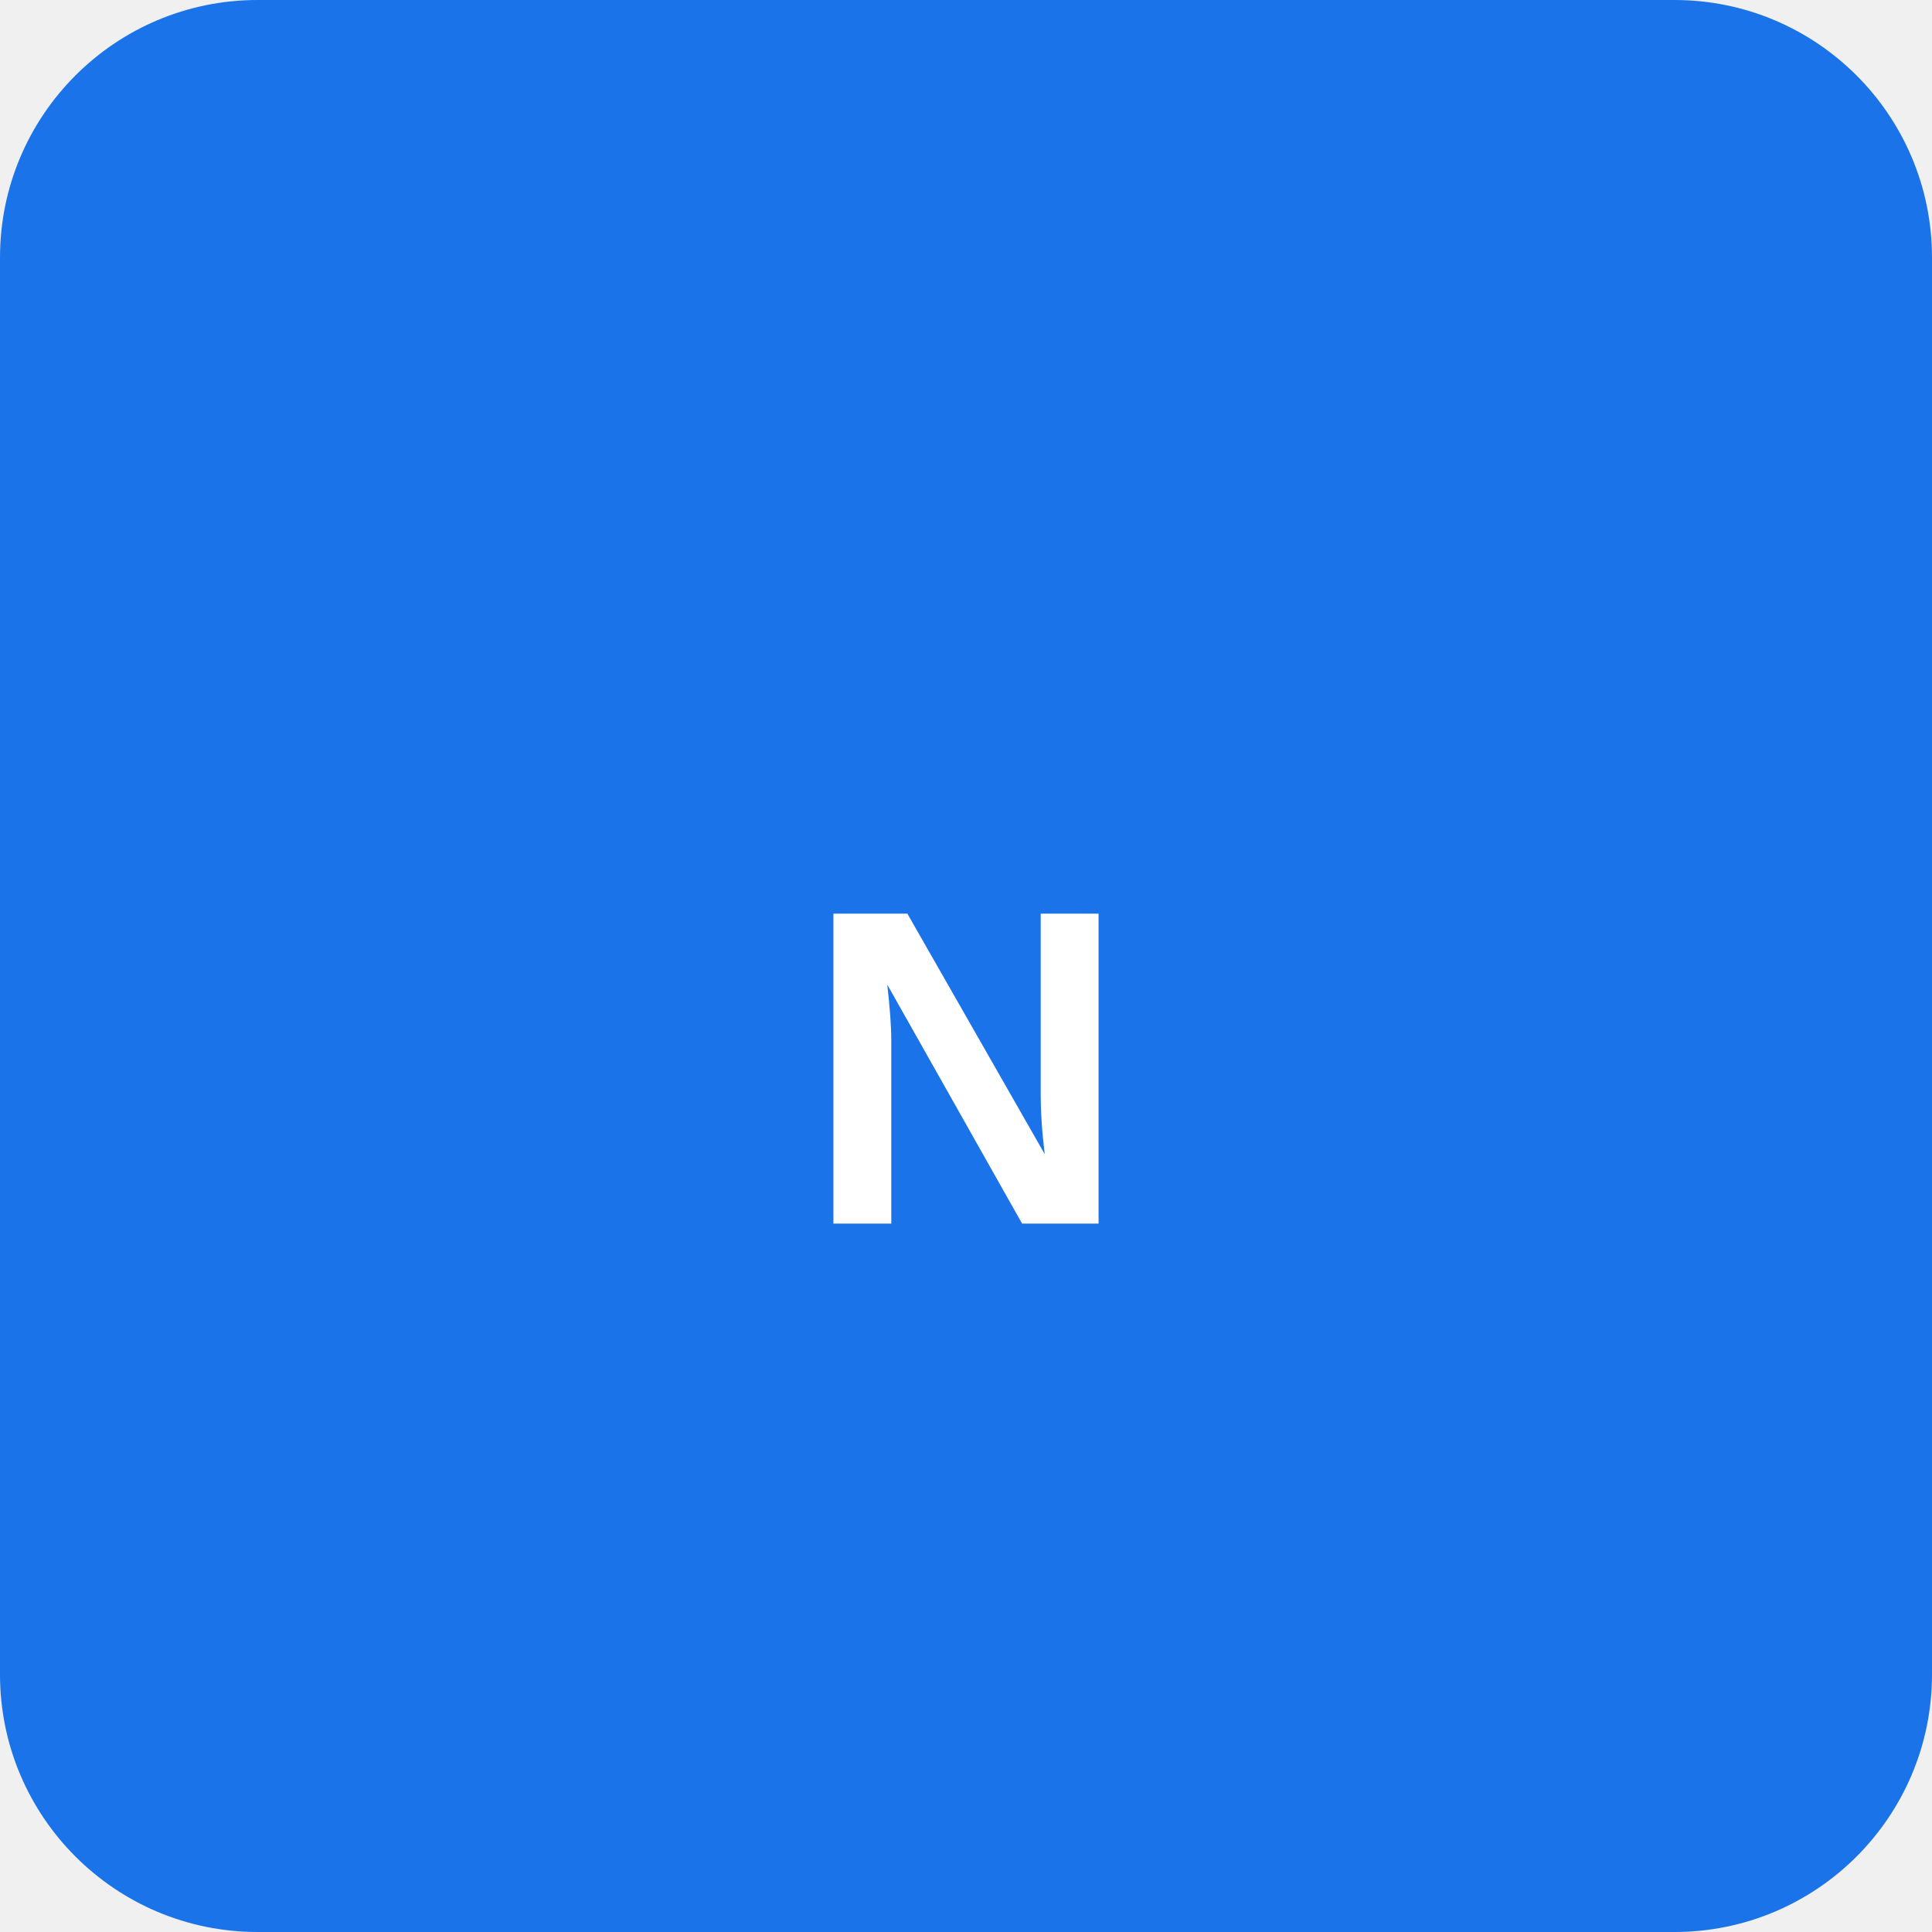
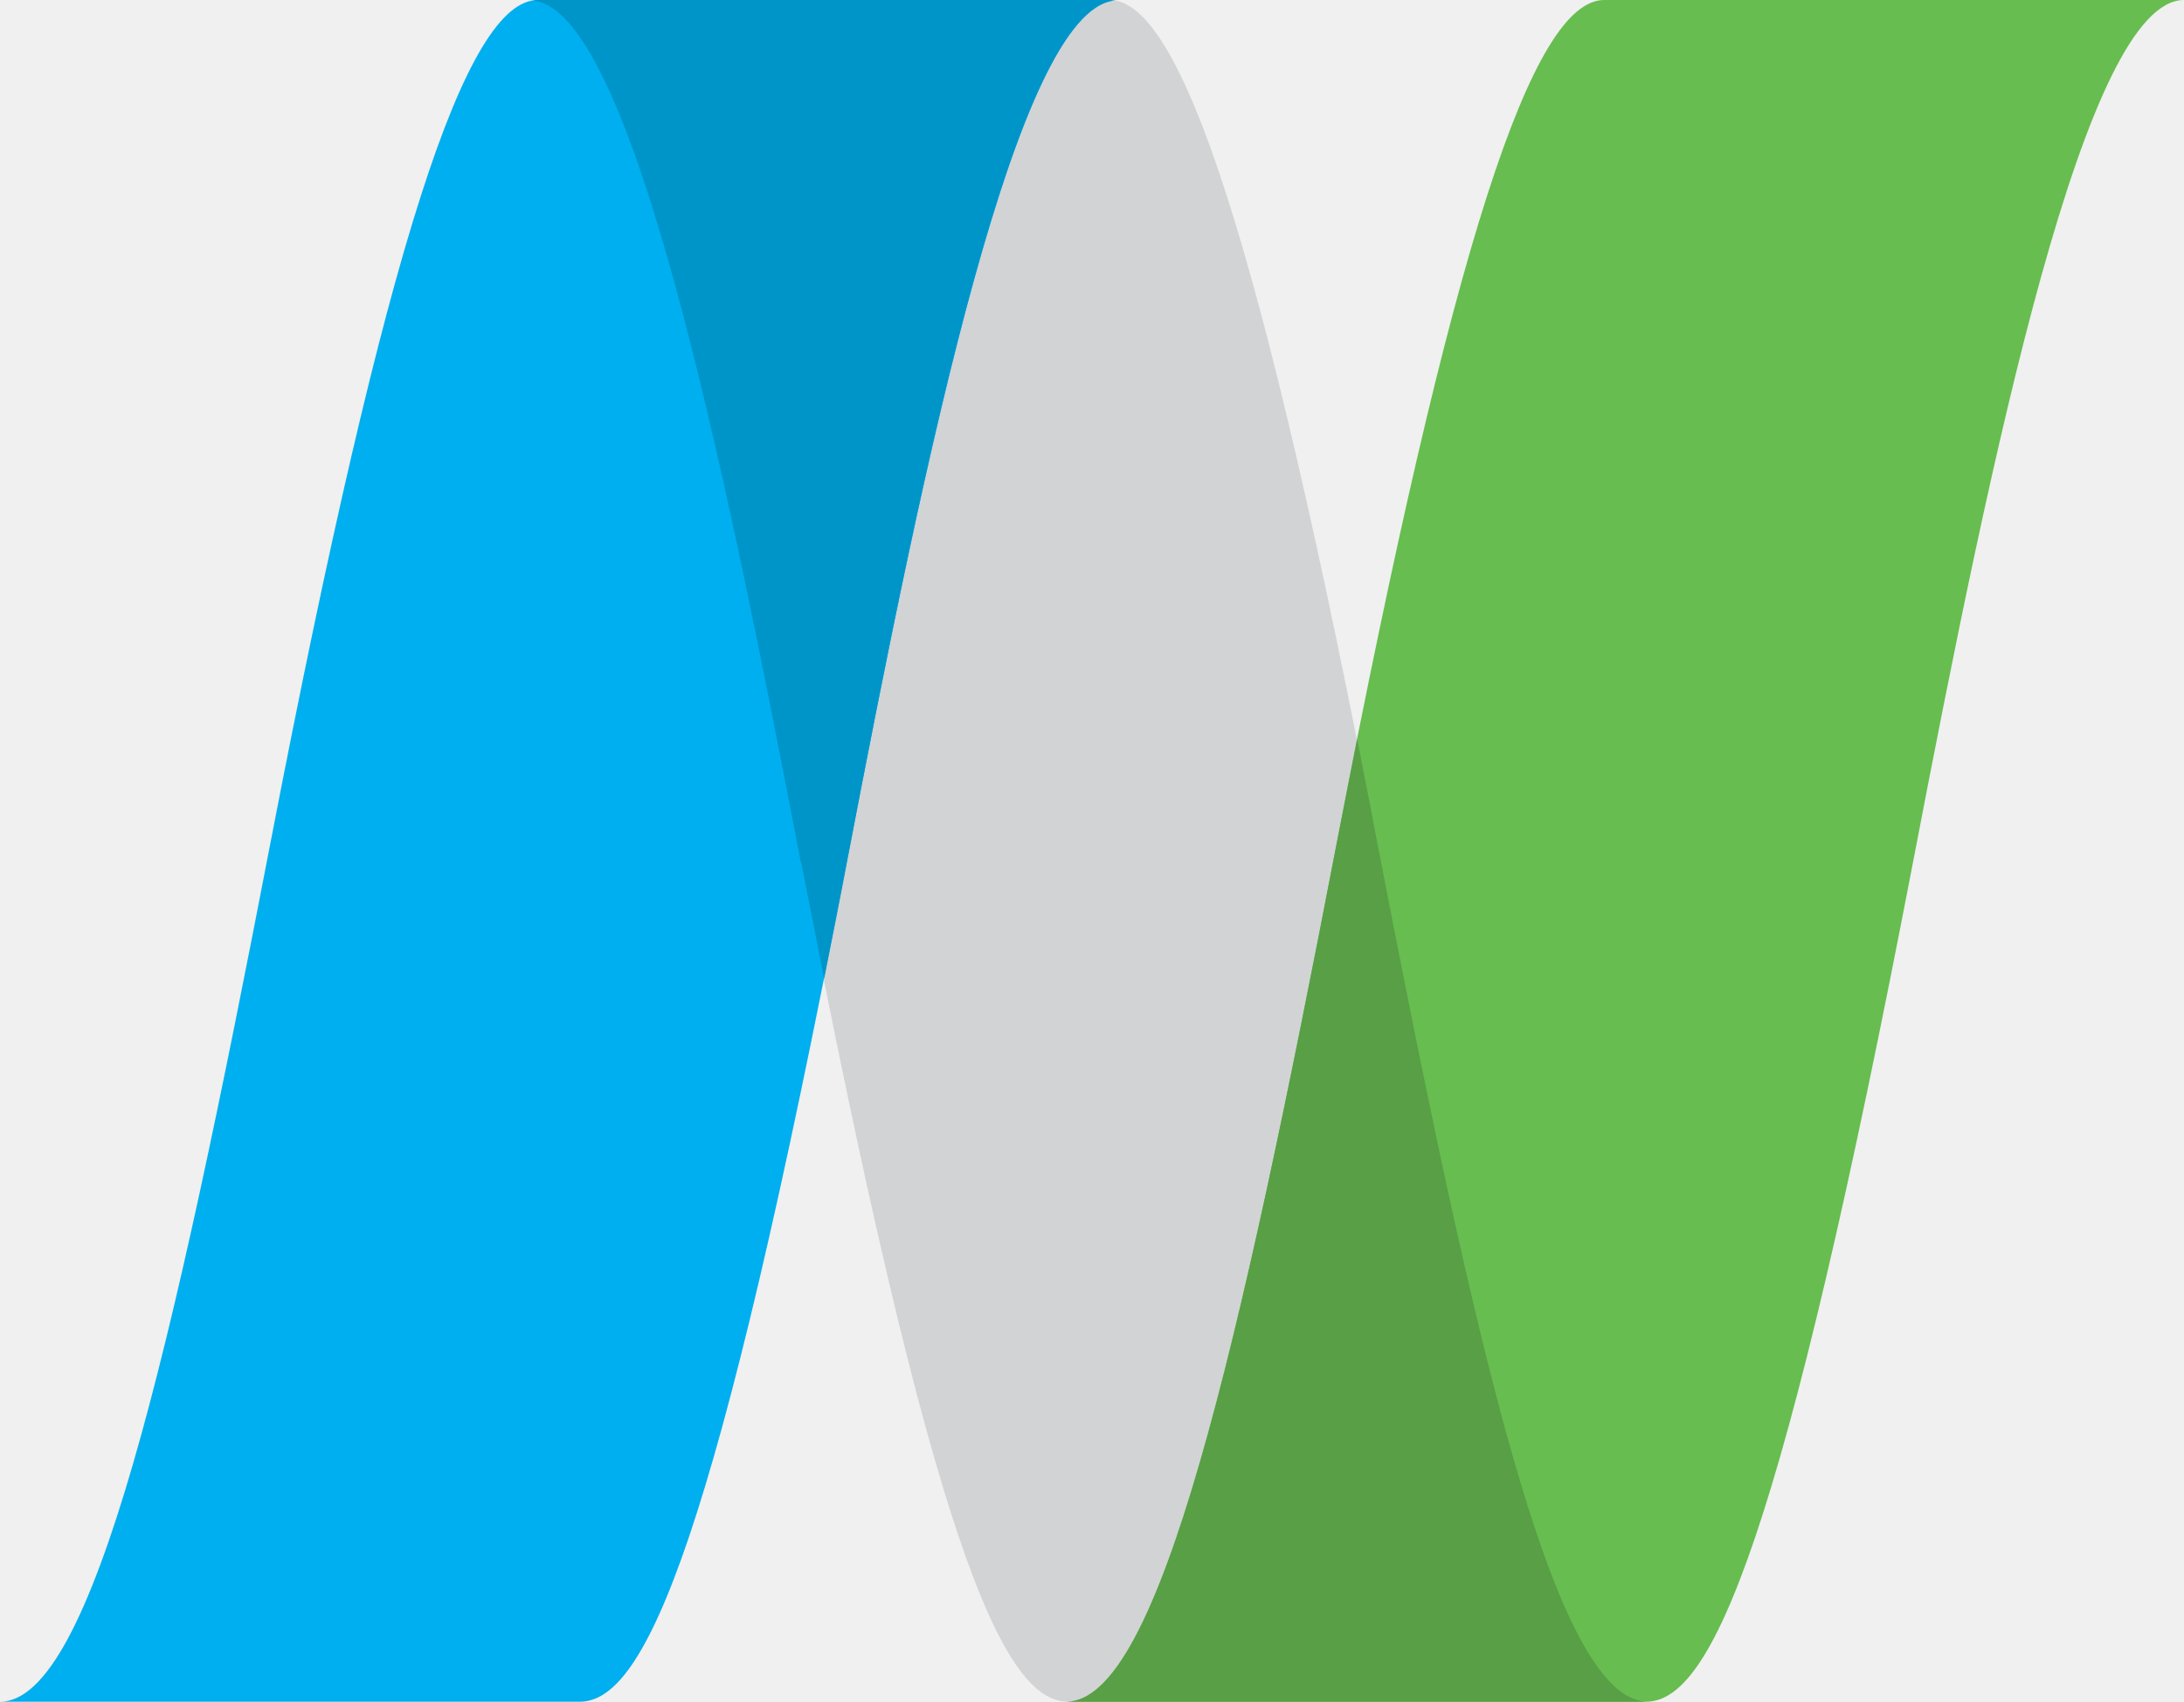
- <svg xmlns="http://www.w3.org/2000/svg" viewBox="0 0 60 60">
-   <rect width="60" height="60" rx="8" fill="#1a73e8" />
-   <text x="30" y="38" font-family="Arial,sans-serif" font-size="14" font-weight="bold" fill="white" text-anchor="middle">N</text>
+ <svg xmlns="http://www.w3.org/2000/svg" viewBox="0 0 48.725 37.96" fill="none">
+   <path d="M23.828 37.96C22.352 37.96 20.776 34.35 17.867 19.241C16.106 10.007 14.031 0 11.82 0H24.755C26.36 0 28.15 5.44 30.71 18.734C32.92 30.177 34.688 37.96 36.764 37.96H23.828Z" fill="#D2D3D5" />
+   <path d="M12.935 37.96C14.411 37.96 15.987 34.35 18.889 19.241C20.665 10.007 22.74 0 24.936 0H12.001C10.397 0 8.614 5.44 6.047 18.734C3.843 30.177 2.068 37.96 0 37.96H12.935Z" fill="#00AFEF" />
+   <path d="M36.724 37.96C38.2 37.96 39.776 34.35 42.678 19.241C44.447 10.007 46.529 0 48.725 0H35.79C34.186 0 32.396 5.44 29.836 18.734C27.633 30.177 25.857 37.96 23.789 37.96H36.724Z" fill="#67BD50" />
+   <path d="M17.874 19.241C18.052 20.148 18.223 21 18.387 21.83C18.551 21 18.723 20.148 18.894 19.241C20.634 10.12 22.687 0.239 24.862 0.014C24.826 0.014 24.798 0 24.762 0H11.998C11.998 0 11.934 4.74975e-08 11.898 0.014C14.073 0.239 16.12 10.12 17.867 19.241H17.874Z" fill="#0095C9" />
+   <path d="M30.714 18.734C30.572 17.953 30.415 17.207 30.279 16.482C30.137 17.207 29.987 17.96 29.837 18.734C27.641 30.142 25.873 37.918 23.805 37.96H36.747C34.686 37.911 32.918 30.134 30.714 18.734Z" fill="#589F46" />
</svg>
